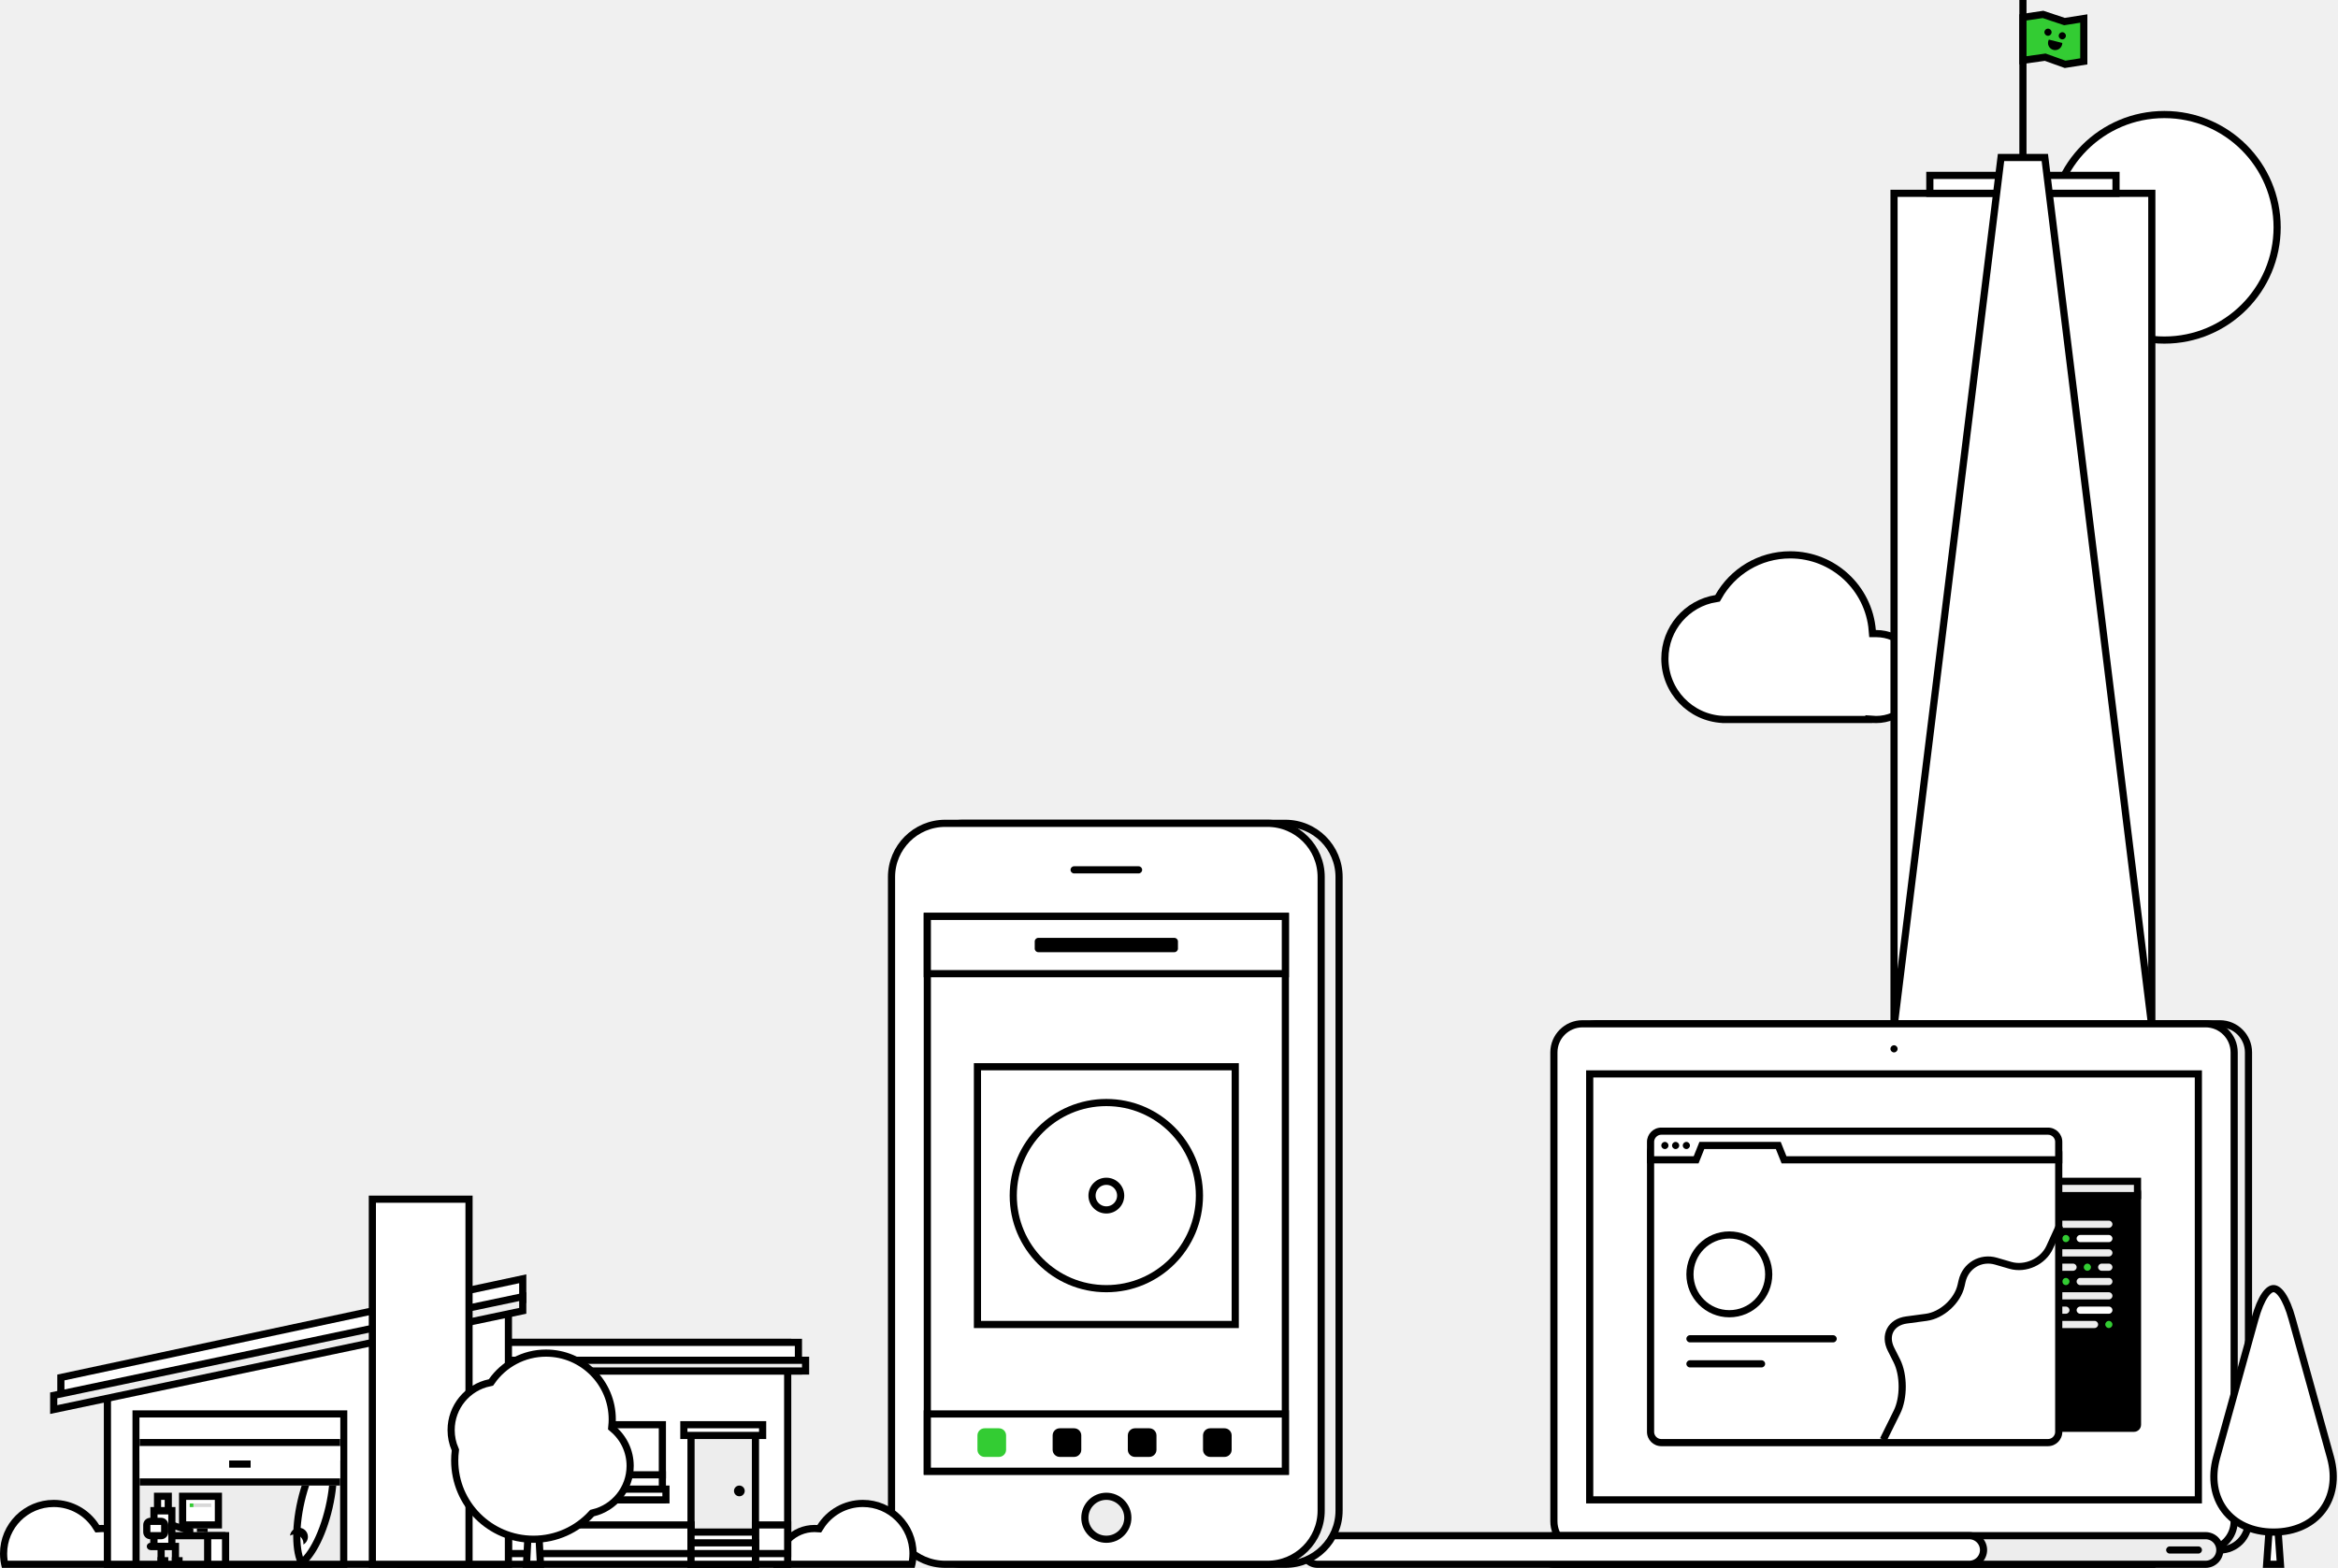
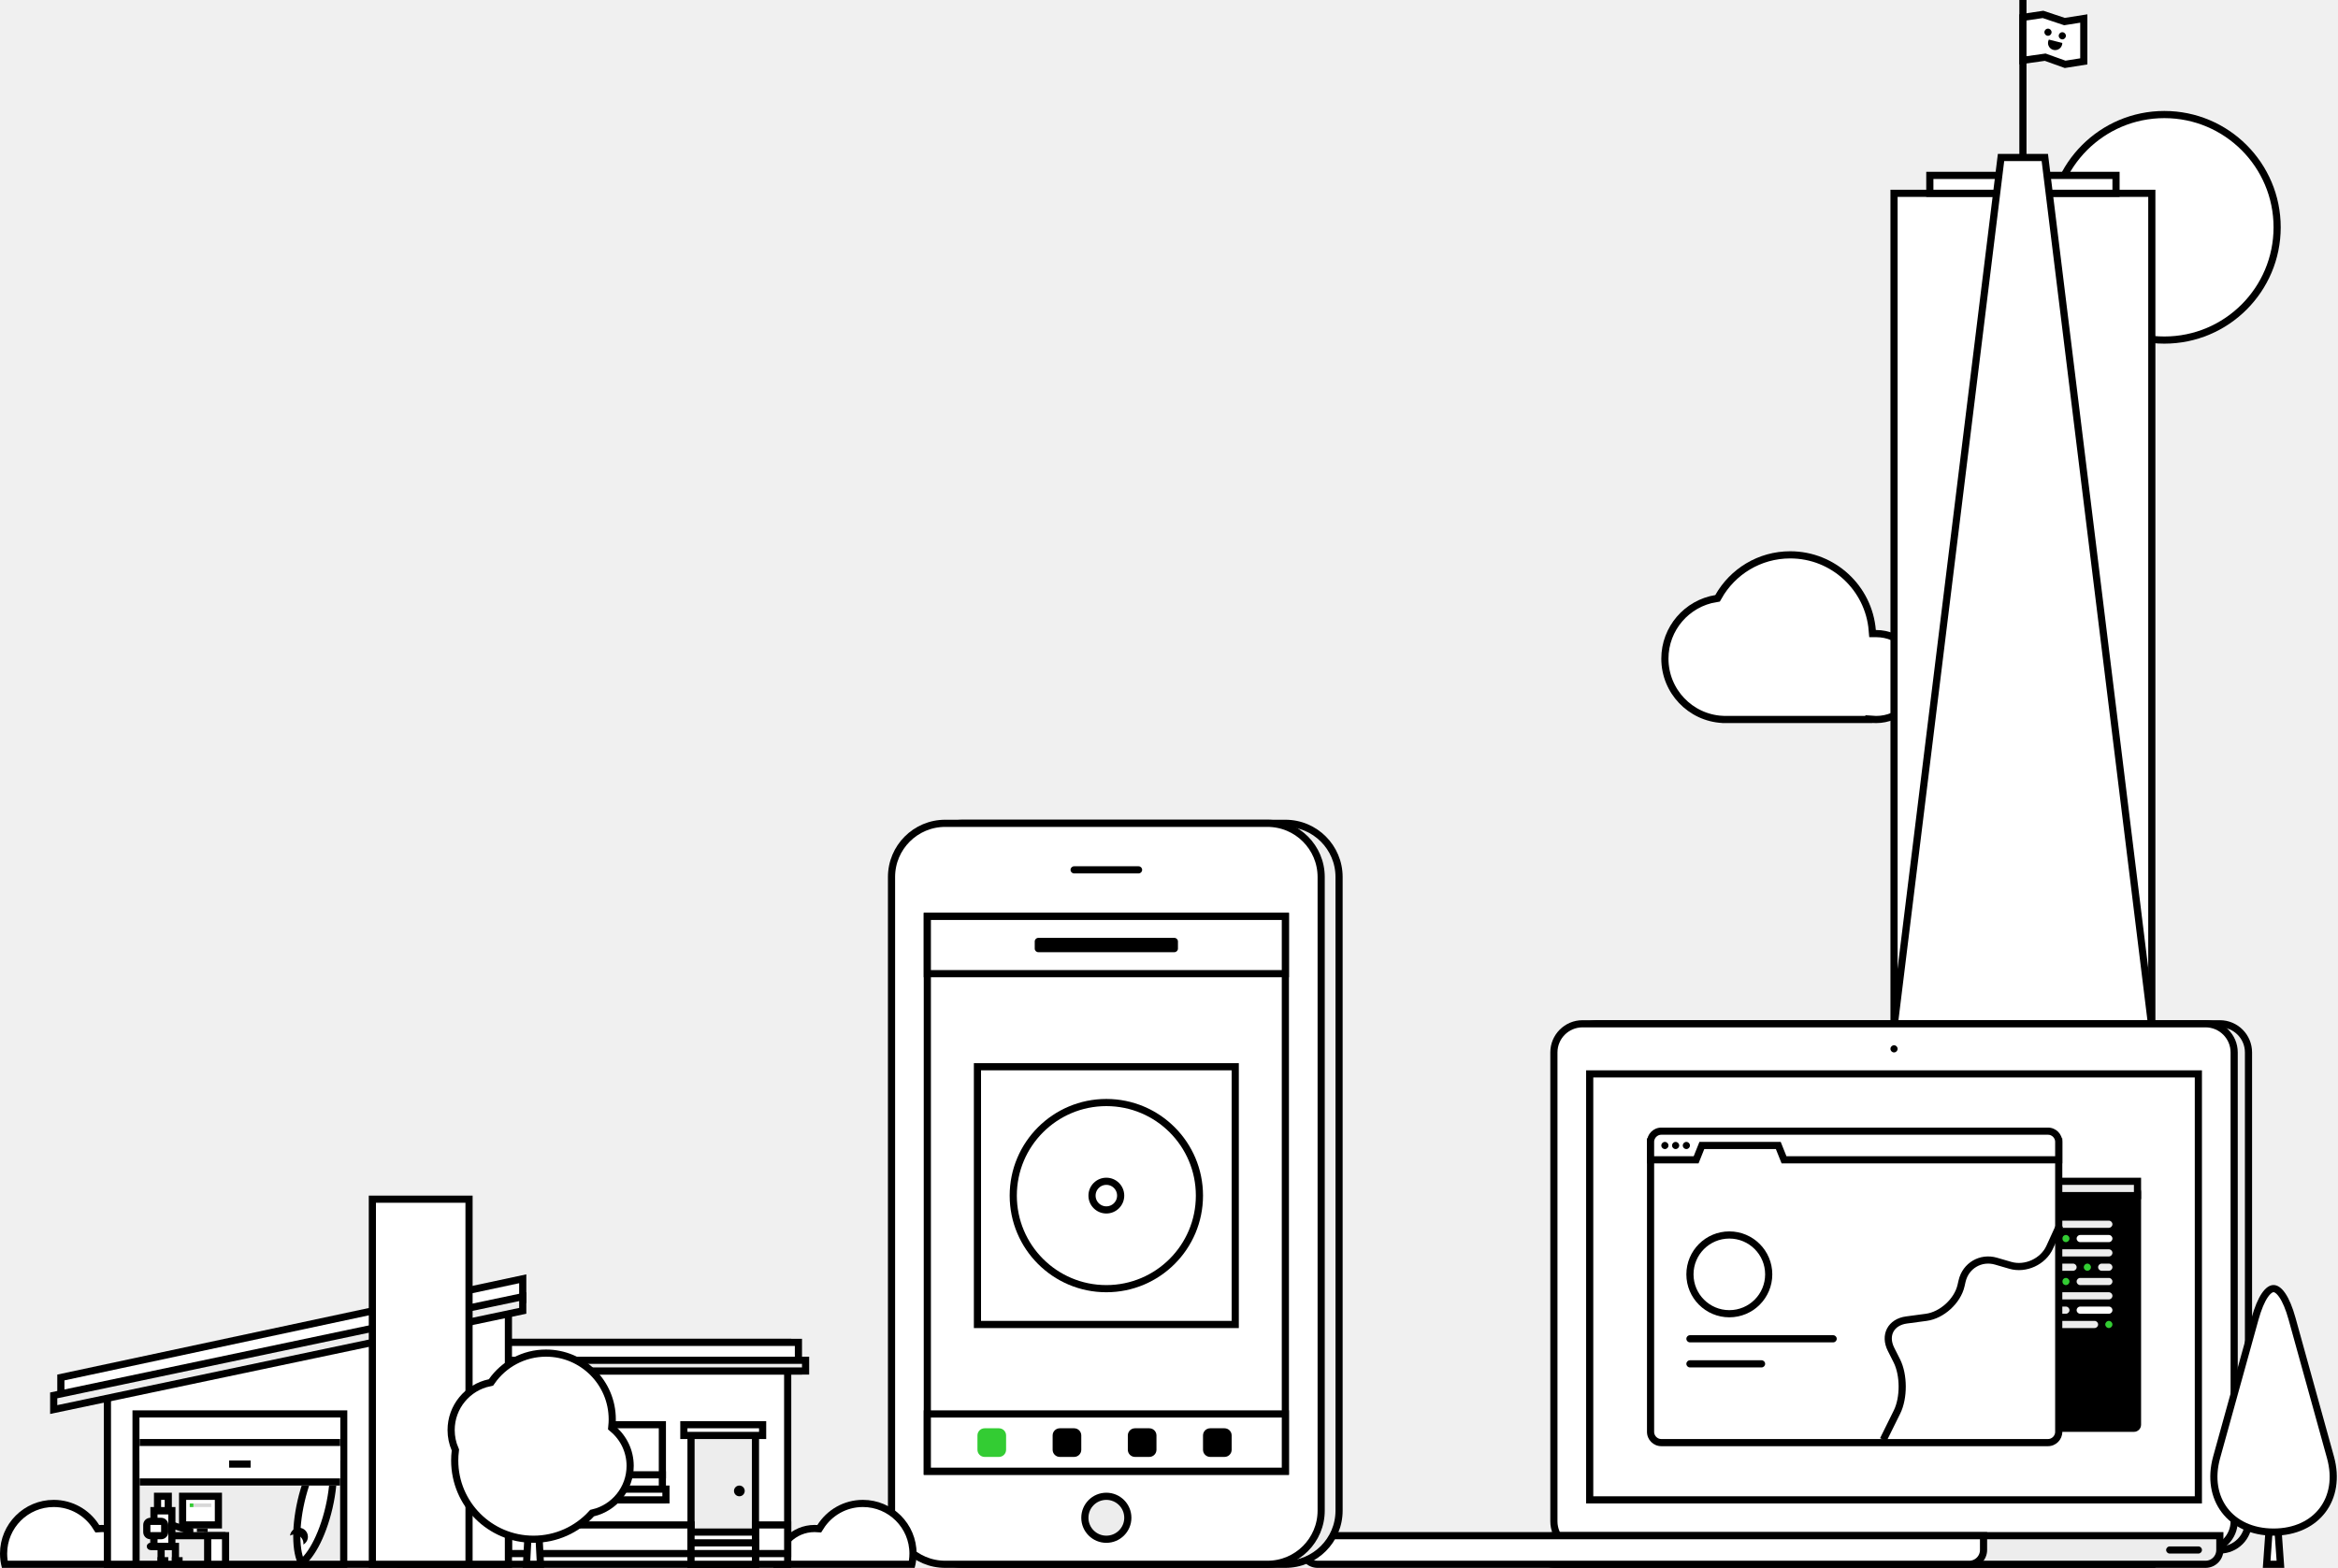
<svg xmlns="http://www.w3.org/2000/svg" xmlns:xlink="http://www.w3.org/1999/xlink" width="653px" height="438px" viewBox="0 0 653 438" version="1.1">
  <defs>
    <circle id="path-1" cx="604.5" cy="63.5" r="32.5" />
    <mask id="mask-2" maskContentUnits="userSpaceOnUse" maskUnits="objectBoundingBox" x="0" y="0" width="65" height="65" fill="white">
      <use xlink:href="#path-1" />
    </mask>
    <path d="M481,201.973 C471.524,201.454 464,193.606 464,184 C464,175.055 470.525,167.633 479.076,166.236 C483.191,158.933 491.019,154 500,154 C512.581,154 522.902,163.681 523.918,176 C523.945,176 523.973,176 524,176 C531.18,176 537,181.82 537,189 C537,196.18 531.18,202 524,202 C523.664,202 523.33,201.987 523,201.962 L523,202 L481,202 L481,201.973 Z" id="path-3" />
    <mask id="mask-4" maskContentUnits="userSpaceOnUse" maskUnits="objectBoundingBox" x="0" y="0" width="73" height="48" fill="white">
      <use xlink:href="#path-3" />
    </mask>
    <rect id="path-5" x="10" y="53" width="74" height="385" />
    <mask id="mask-6" maskContentUnits="userSpaceOnUse" maskUnits="objectBoundingBox" x="0" y="0" width="74" height="385" fill="white">
      <use xlink:href="#path-5" />
    </mask>
    <rect id="path-7" x="20" y="48" width="54" height="7" />
    <mask id="mask-8" maskContentUnits="userSpaceOnUse" maskUnits="objectBoundingBox" x="0" y="0" width="54" height="7" fill="white">
      <use xlink:href="#path-7" />
    </mask>
    <rect id="path-9" x="46" y="0" width="2" height="50" />
    <mask id="mask-10" maskContentUnits="userSpaceOnUse" maskUnits="objectBoundingBox" x="0" y="0" width="2" height="50" fill="white">
      <use xlink:href="#path-9" />
    </mask>
    <polygon id="path-11" points="46 4 52.309 3 57.881 5 65 4 65 18 58.291 19 52.309 17 46 18" />
    <mask id="mask-12" maskContentUnits="userSpaceOnUse" maskUnits="objectBoundingBox" x="0" y="0" width="19" height="16" fill="white">
      <use xlink:href="#path-11" />
    </mask>
    <polygon id="path-13" points="40 43 54 43 94 368 0 368" />
    <mask id="mask-14" maskContentUnits="userSpaceOnUse" maskUnits="objectBoundingBox" x="0" y="0" width="94" height="325" fill="white">
      <use xlink:href="#path-13" />
    </mask>
    <rect id="path-15" x="74" y="0" width="192" height="149" rx="9" />
    <mask id="mask-16" maskContentUnits="userSpaceOnUse" maskUnits="objectBoundingBox" x="0" y="0" width="192" height="149" fill="white">
      <use xlink:href="#path-15" />
    </mask>
    <rect id="path-17" x="70" y="0" width="192" height="149" rx="9" />
    <mask id="mask-18" maskContentUnits="userSpaceOnUse" maskUnits="objectBoundingBox" x="0" y="0" width="192" height="149" fill="white">
      <use xlink:href="#path-17" />
    </mask>
    <rect id="path-19" x="80" y="14" width="172" height="121" />
    <mask id="mask-20" maskContentUnits="userSpaceOnUse" maskUnits="objectBoundingBox" x="0" y="0" width="172" height="121" fill="white">
      <use xlink:href="#path-19" />
    </mask>
    <rect id="path-21" x="0" y="2" width="76" height="69" rx="2" />
    <mask id="mask-22" maskContentUnits="userSpaceOnUse" maskUnits="objectBoundingBox" x="0" y="0" width="76" height="69" fill="white">
      <use xlink:href="#path-21" />
    </mask>
    <rect id="path-23" x="0" y="0" width="76" height="6" />
    <mask id="mask-24" maskContentUnits="userSpaceOnUse" maskUnits="objectBoundingBox" x="0" y="0" width="76" height="6" fill="white">
      <use xlink:href="#path-23" />
    </mask>
-     <rect id="path-25" x="0" y="3" width="116" height="86" rx="4" />
+     <path d="M0,3 L116,3 L116,84.996 C116,87.207 114.201,89 112.007,89 L3.993,89 C1.788,89 0,87.204 0,84.996 L0,3 Z" id="path-25" />
    <mask id="mask-26" maskContentUnits="userSpaceOnUse" maskUnits="objectBoundingBox" x="0" y="0" width="116" height="86" fill="white">
      <use xlink:href="#path-25" />
    </mask>
    <circle id="path-27" cx="23" cy="41" r="12" />
    <mask id="mask-28" maskContentUnits="userSpaceOnUse" maskUnits="objectBoundingBox" x="0" y="0" width="24" height="24" fill="white">
      <use xlink:href="#path-27" />
    </mask>
    <path d="M37.6,10 L116,10 L116,4.01 C116,1.788 114.212,0 112.007,0 L3.993,0 C1.799,0 0,1.795 0,4.01 L0,10 L14.4,10 L16,6 L36,6 L37.6,10 Z" id="path-29" />
    <mask id="mask-30" maskContentUnits="userSpaceOnUse" maskUnits="objectBoundingBox" x="0" y="0" width="116" height="10" fill="white">
      <use xlink:href="#path-29" />
    </mask>
-     <rect id="path-31" x="66" y="143" width="192" height="10" rx="5" />
+     <path d="M66,148 C66,145.239 68.239,143 71,143 L258,143 L258,148 C258,150.761 255.761,153 253,153 L71,153 C68.239,153 66,150.756 66,148 Z" id="path-31" />
    <mask id="mask-32" maskContentUnits="userSpaceOnUse" maskUnits="objectBoundingBox" x="0" y="0" width="192" height="10" fill="white">
      <use xlink:href="#path-31" />
    </mask>
    <rect id="path-33" x="242" y="147" width="10" height="2" rx="1" />
    <mask id="mask-34" maskContentUnits="userSpaceOnUse" maskUnits="objectBoundingBox" x="0" y="0" width="10" height="2" fill="white">
      <use xlink:href="#path-33" />
    </mask>
-     <rect id="path-35" x="0" y="143" width="192" height="10" rx="5" />
+     <path d="M0,143 L192,143 L192,148 C192,150.761 189.761,153 187,153 L5,153 C2.239,153 0,150.756 0,148 L0,143 Z" id="path-35" />
    <mask id="mask-36" maskContentUnits="userSpaceOnUse" maskUnits="objectBoundingBox" x="0" y="0" width="192" height="10" fill="white">
      <use xlink:href="#path-35" />
    </mask>
    <rect id="path-37" x="5" y="0" width="122" height="209" rx="16" />
    <mask id="mask-38" maskContentUnits="userSpaceOnUse" maskUnits="objectBoundingBox" x="0" y="0" width="122" height="209" fill="white">
      <use xlink:href="#path-37" />
    </mask>
    <rect id="path-39" x="0" y="0" width="122" height="209" rx="16" />
    <mask id="mask-40" maskContentUnits="userSpaceOnUse" maskUnits="objectBoundingBox" x="0" y="0" width="122" height="209" fill="white">
      <use xlink:href="#path-39" />
    </mask>
    <rect id="path-41" x="51" y="13" width="20" height="2" rx="1" />
    <mask id="mask-42" maskContentUnits="userSpaceOnUse" maskUnits="objectBoundingBox" x="0" y="0" width="20" height="2" fill="white">
      <use xlink:href="#path-41" />
    </mask>
    <circle id="path-43" cx="61" cy="195" r="7" />
    <mask id="mask-44" maskContentUnits="userSpaceOnUse" maskUnits="objectBoundingBox" x="0" y="0" width="14" height="14" fill="white">
      <use xlink:href="#path-43" />
    </mask>
    <rect id="path-45" x="10" y="26" width="102" height="157" />
    <mask id="mask-46" maskContentUnits="userSpaceOnUse" maskUnits="objectBoundingBox" x="0" y="0" width="102" height="157" fill="white">
      <use xlink:href="#path-45" />
    </mask>
    <rect id="path-47" x="24" y="68" width="74" height="74" />
    <mask id="mask-48" maskContentUnits="userSpaceOnUse" maskUnits="objectBoundingBox" x="0" y="0" width="74" height="74" fill="white">
      <use xlink:href="#path-47" />
    </mask>
    <circle id="path-49" cx="61" cy="105" r="27" />
    <mask id="mask-50" maskContentUnits="userSpaceOnUse" maskUnits="objectBoundingBox" x="0" y="0" width="54" height="54" fill="white">
      <use xlink:href="#path-49" />
    </mask>
    <circle id="path-51" cx="61" cy="105" r="5" />
    <mask id="mask-52" maskContentUnits="userSpaceOnUse" maskUnits="objectBoundingBox" x="0" y="0" width="10" height="10" fill="white">
      <use xlink:href="#path-51" />
    </mask>
    <rect id="path-53" x="10" y="165" width="102" height="18" />
    <mask id="mask-54" maskContentUnits="userSpaceOnUse" maskUnits="objectBoundingBox" x="0" y="0" width="102" height="18" fill="white">
      <use xlink:href="#path-53" />
    </mask>
    <rect id="path-55" x="10" y="26" width="102" height="18" />
    <mask id="mask-56" maskContentUnits="userSpaceOnUse" maskUnits="objectBoundingBox" x="0" y="0" width="102" height="18" fill="white">
      <use xlink:href="#path-55" />
    </mask>
    <path d="M216.539,19 C216.188,17.727 216,16.385 216,15 C216,6.716 222.716,0 231,0 C236.354,0 241.054,2.806 243.708,7.027 C243.97,7.009 244.234,7 244.5,7 C250.851,7 256,12.149 256,18.5 C256,18.668 255.996,18.834 255.989,19 L216.539,19 Z" id="path-57" />
    <mask id="mask-58" maskContentUnits="userSpaceOnUse" maskUnits="objectBoundingBox" x="0" y="0" width="40" height="19" fill="white">
      <use xlink:href="#path-57" />
    </mask>
    <path d="M0.539,19 C0.188,17.727 0,16.385 0,15 C0,6.716 6.716,0 15,0 C20.354,0 25.054,2.806 27.708,7.027 C27.97,7.009 28.234,7 28.5,7 C34.851,7 40,12.149 40,18.5 C40,18.668 39.996,18.834 39.989,19 L0.539,19 Z" id="path-59" />
    <mask id="mask-60" maskContentUnits="userSpaceOnUse" maskUnits="objectBoundingBox" x="0" y="0" width="40" height="19" fill="white">
      <use xlink:href="#path-59" />
    </mask>
    <rect id="path-61" x="97" y="40" width="110" height="64" />
    <mask id="mask-62" maskContentUnits="userSpaceOnUse" maskUnits="objectBoundingBox" x="0" y="0" width="110" height="64" fill="white">
      <use xlink:href="#path-61" />
    </mask>
    <rect id="path-63" x="178" y="64" width="20" height="40" />
    <mask id="mask-64" maskContentUnits="userSpaceOnUse" maskUnits="objectBoundingBox" x="0" y="0" width="20" height="40" fill="white">
      <use xlink:href="#path-63" />
    </mask>
    <rect id="path-65" x="132" y="63" width="40" height="23" />
    <mask id="mask-66" maskContentUnits="userSpaceOnUse" maskUnits="objectBoundingBox" x="0" y="0" width="40" height="23" fill="white">
      <use xlink:href="#path-65" />
    </mask>
    <rect id="path-67" x="149" y="81" width="24" height="5" />
    <mask id="mask-68" maskContentUnits="userSpaceOnUse" maskUnits="objectBoundingBox" x="0" y="0" width="24" height="5" fill="white">
      <use xlink:href="#path-67" />
    </mask>
    <rect id="path-69" x="176" y="63" width="24" height="5" />
    <mask id="mask-70" maskContentUnits="userSpaceOnUse" maskUnits="objectBoundingBox" x="0" y="0" width="24" height="5" fill="white">
      <use xlink:href="#path-69" />
    </mask>
    <rect id="path-71" x="127" y="91" width="53" height="10" />
    <mask id="mask-72" maskContentUnits="userSpaceOnUse" maskUnits="objectBoundingBox" x="0" y="0" width="53" height="10" fill="white">
      <use xlink:href="#path-71" />
    </mask>
    <rect id="path-73" x="196" y="91" width="11" height="10" />
    <mask id="mask-74" maskContentUnits="userSpaceOnUse" maskUnits="objectBoundingBox" x="0" y="0" width="11" height="10" fill="white">
      <use xlink:href="#path-73" />
    </mask>
    <rect id="path-75" x="178" y="93" width="20" height="11" />
    <mask id="mask-76" maskContentUnits="userSpaceOnUse" maskUnits="objectBoundingBox" x="0" y="0" width="20" height="11" fill="white">
      <use xlink:href="#path-75" />
    </mask>
    <rect id="path-77" x="178" y="96" width="20" height="5" />
    <mask id="mask-78" maskContentUnits="userSpaceOnUse" maskUnits="objectBoundingBox" x="0" y="0" width="20" height="5" fill="white">
      <use xlink:href="#path-77" />
    </mask>
    <rect id="path-79" x="97" y="40" width="113" height="10" />
    <mask id="mask-80" maskContentUnits="userSpaceOnUse" maskUnits="objectBoundingBox" x="0" y="0" width="113" height="10" fill="white">
      <use xlink:href="#path-79" />
    </mask>
    <rect id="path-81" x="97" y="45" width="115" height="5" />
    <mask id="mask-82" maskContentUnits="userSpaceOnUse" maskUnits="objectBoundingBox" x="0" y="0" width="115" height="5" fill="white">
      <use xlink:href="#path-81" />
    </mask>
    <polygon id="path-83" points="15 51 129 31 129 104 15 104" />
    <mask id="mask-84" maskContentUnits="userSpaceOnUse" maskUnits="objectBoundingBox" x="0" y="0" width="114" height="73" fill="white">
      <use xlink:href="#path-83" />
    </mask>
    <polygon id="path-85" points="2 50 133 22 133 30 2 58" />
    <mask id="mask-86" maskContentUnits="userSpaceOnUse" maskUnits="objectBoundingBox" x="0" y="0" width="131" height="36" fill="white">
      <use xlink:href="#path-85" />
    </mask>
    <polygon id="path-87" points="0 55 133 27 133 33 0 61" />
    <mask id="mask-88" maskContentUnits="userSpaceOnUse" maskUnits="objectBoundingBox" x="0" y="0" width="133" height="34" fill="white">
      <use xlink:href="#path-87" />
    </mask>
    <rect id="path-89" x="89" y="0" width="29" height="104" />
    <mask id="mask-90" maskContentUnits="userSpaceOnUse" maskUnits="objectBoundingBox" x="0" y="0" width="29" height="104" fill="white">
      <use xlink:href="#path-89" />
    </mask>
    <rect id="path-91" x="0" y="0" width="60" height="44" />
    <mask id="mask-92" maskContentUnits="userSpaceOnUse" maskUnits="objectBoundingBox" x="0" y="0" width="60" height="44" fill="white">
      <use xlink:href="#path-91" />
    </mask>
    <path d="M51,8 C48.109,10.336 46,17.606 46,26.213 C46,34.82 48.109,42.091 51,44.426 C53.891,42.091 56,34.82 56,26.213 C56,17.606 53.891,10.336 51,8 Z" id="path-93" />
    <mask id="mask-94" maskContentUnits="userSpaceOnUse" maskUnits="objectBoundingBox" x="0" y="0" width="10" height="36.426" fill="white">
      <use xlink:href="#path-93" />
    </mask>
    <rect id="path-95" x="10" y="0" width="12" height="10" />
    <mask id="mask-96" maskContentUnits="userSpaceOnUse" maskUnits="objectBoundingBox" x="0" y="0" width="12" height="10" fill="white">
      <use xlink:href="#path-95" />
    </mask>
    <rect id="path-97" x="6" y="11" width="17" height="2" />
    <mask id="mask-98" maskContentUnits="userSpaceOnUse" maskUnits="objectBoundingBox" x="0" y="0" width="17" height="2" fill="white">
      <use xlink:href="#path-97" />
    </mask>
    <rect id="path-99" x="17" y="11" width="7" height="10" />
    <mask id="mask-100" maskContentUnits="userSpaceOnUse" maskUnits="objectBoundingBox" x="0" y="0" width="7" height="10" fill="white">
      <use xlink:href="#path-99" />
    </mask>
    <rect id="path-101" x="2" y="13" width="2" height="2" />
    <mask id="mask-102" maskContentUnits="userSpaceOnUse" maskUnits="objectBoundingBox" x="0" y="0" width="2" height="2" fill="white">
      <use xlink:href="#path-101" />
    </mask>
    <rect id="path-103" x="2" y="4" width="7" height="12" />
    <mask id="mask-104" maskContentUnits="userSpaceOnUse" maskUnits="objectBoundingBox" x="0" y="0" width="7" height="12" fill="white">
      <use xlink:href="#path-103" />
    </mask>
    <rect id="path-105" x="3" y="0" width="5" height="6" />
    <mask id="mask-106" maskContentUnits="userSpaceOnUse" maskUnits="objectBoundingBox" x="0" y="0" width="5" height="6" fill="white">
      <use xlink:href="#path-105" />
    </mask>
    <rect id="path-107" x="0" y="7" width="7" height="6" rx="2" />
    <mask id="mask-108" maskContentUnits="userSpaceOnUse" maskUnits="objectBoundingBox" x="0" y="0" width="7" height="6" fill="white">
      <use xlink:href="#path-107" />
    </mask>
    <rect id="path-109" x="1" y="14" width="8" height="2" rx="1" />
    <mask id="mask-110" maskContentUnits="userSpaceOnUse" maskUnits="objectBoundingBox" x="0" y="0" width="8" height="2" fill="white">
      <use xlink:href="#path-109" />
    </mask>
    <polygon id="path-111" points="23 54 25 54 27 92 21 92" />
    <mask id="mask-112" maskContentUnits="userSpaceOnUse" maskUnits="objectBoundingBox" x="0" y="0" width="6" height="38" fill="white">
      <use xlink:href="#path-111" />
    </mask>
    <path d="M1.168,59.21 C1.057,60.124 1,61.056 1,62 C1,74.703 11.297,85 24,85 C30.683,85 36.7,82.15 40.902,77.599 C47.269,76.068 52,70.336 52,63.5 C52,59.08 50.022,55.121 46.903,52.461 C46.967,51.816 47,51.162 47,50.5 C47,39.73 38.27,31 27.5,31 C20.897,31 15.06,34.282 11.532,39.304 C4.948,40.673 0,46.509 0,53.5 C0,55.527 0.416,57.458 1.168,59.21 Z" id="path-113" />
    <mask id="mask-114" maskContentUnits="userSpaceOnUse" maskUnits="objectBoundingBox" x="0" y="0" width="52" height="54" fill="white">
      <use xlink:href="#path-113" />
    </mask>
    <polygon id="path-115" points="509 64 511 64 513 92 507 92" />
    <mask id="mask-116" maskContentUnits="userSpaceOnUse" maskUnits="objectBoundingBox" x="0" y="0" width="6" height="28" fill="white">
      <use xlink:href="#path-115" />
    </mask>
    <path d="M503.859,22.161 C507.251,9.922 512.751,9.929 516.141,22.161 L526.859,60.839 C530.251,73.078 522.705,83 510,83 L510,83 C497.297,83 489.751,73.071 493.141,60.839 L503.859,22.161 Z" id="path-117" />
    <mask id="mask-118" maskContentUnits="userSpaceOnUse" maskUnits="objectBoundingBox" x="0" y="0" width="46" height="83" fill="white">
      <use xlink:href="#path-117" />
    </mask>
  </defs>
  <g id="home" stroke="none" stroke-width="1" fill="none" fill-rule="evenodd">
-     <g transform="translate(-555, -267)" id="illustration">
+     <g transform="translate(-555, -267)" id="illustration-export">
      <g transform="translate(555, 267)">
        <use id="sund" stroke="#000000" mask="url(#mask-2)" stroke-width="4" fill="#FFFFFF" xlink:href="#path-1" />
        <use id="cloud" stroke="#000000" mask="url(#mask-4)" stroke-width="4" fill="#FFFFFF" xlink:href="#path-3" />
        <g id="building" transform="translate(518, 0)">
          <use id="Rectangle-16" stroke="#000000" mask="url(#mask-6)" stroke-width="4" fill="#FFFFFF" xlink:href="#path-5" />
          <use id="Rectangle-16" stroke="#000000" mask="url(#mask-8)" stroke-width="4" fill="#FFFFFF" transform="translate(47, 51.5) scale(1, -1) translate(-47, -51.5) " xlink:href="#path-7" />
          <use id="Rectangle-16" stroke="#000000" mask="url(#mask-10)" stroke-width="4" fill="#FFFFFF" transform="translate(47, 25) scale(1, -1) translate(-47, -25) " xlink:href="#path-9" />
-           <use id="Rectangle-16" stroke="#000000" mask="url(#mask-12)" stroke-width="4" fill="#33CC33" transform="translate(55.5, 11) scale(-1, -1) translate(-55.5, -11) " xlink:href="#path-11" />
+           <use id="Rectangle-16" stroke="#000000" mask="url(#mask-12)" stroke-width="4" fill="#FFFFFF" transform="translate(55.5, 11) scale(-1, -1) translate(-55.5, -11) " xlink:href="#path-11" />
          <circle id="Oval-9" fill="#000000" cx="54" cy="9" r="1" />
          <circle id="Oval-9" fill="#000000" cx="58" cy="10" r="1" />
          <path d="M58,12 C58,13.105 57.105,14 56,14 C54.895,14 54,13.105 54,12 C54,11.66 54.085,11.339 54.235,11.059 L58,12 Z" id="Combined-Shape" fill="#000000" />
          <use id="Rectangle-16" stroke="#000000" mask="url(#mask-14)" stroke-width="4" fill="#FFFFFF" xlink:href="#path-13" />
        </g>
        <g id="macbook" transform="translate(363, 285)">
          <use id="iphone" stroke="#000000" mask="url(#mask-16)" stroke-width="4" fill="#EDEDED" xlink:href="#path-15" />
          <use id="iphone" stroke="#000000" mask="url(#mask-18)" stroke-width="4" fill="#FFFFFF" xlink:href="#path-17" />
          <circle id="Oval-10" fill="#000000" cx="166" cy="8" r="1" />
          <use id="Rectangle" stroke="#000000" mask="url(#mask-20)" stroke-width="4" fill="#FFFFFF" xlink:href="#path-19" />
          <g id="terminal" transform="translate(159, 44)">
            <use id="Rectangle-15" stroke="#000000" mask="url(#mask-22)" stroke-width="4" fill="#000000" xlink:href="#path-21" />
            <g id="Group-4" transform="translate(42, 12)">
              <rect id="Rectangle-18" fill="#EDEDED" x="9" y="0" width="17" height="2" rx="1" />
              <rect id="Rectangle-18" fill="#EDEDED" x="6" y="8" width="20" height="2" rx="1" />
              <rect id="Rectangle-18" fill="#EDEDED" x="6" y="12" width="10" height="2" rx="1" />
              <rect id="Rectangle-18" fill="#FFFFFF" x="16" y="4" width="10" height="2" rx="1" />
              <rect id="Rectangle-18" fill="#EDEDED" x="0" y="4" width="10" height="2" rx="1" />
              <rect id="Rectangle-18" fill="#33CC33" x="12" y="4" width="2" height="2" rx="1" />
              <rect id="Rectangle-18" fill="#33CC33" x="18" y="12" width="2" height="2" rx="1" />
              <rect id="Rectangle-18" fill="#EDEDED" x="22" y="12" width="4" height="2" rx="1" />
            </g>
            <g id="Group-4" transform="translate(57, 35) scale(-1, -1) translate(-57, -35) translate(46, 28)">
              <rect id="Rectangle-18" fill="#EDEDED" x="4" y="0" width="17" height="2" rx="1" />
              <rect id="Rectangle-18" fill="#EDEDED" x="0" y="8" width="20" height="2" rx="1" />
              <rect id="Rectangle-18" fill="#EDEDED" x="0" y="12" width="10" height="2" rx="1" />
              <rect id="Rectangle-18" fill="#EDEDED" x="12" y="4" width="10" height="2" rx="1" />
              <rect id="Rectangle-18" fill="#FFFFFF" x="0" y="4" width="10" height="2" rx="1" />
              <rect id="Rectangle-18" fill="#33CC33" x="0" y="0" width="2" height="2" rx="1" />
              <rect id="Rectangle-18" fill="#33CC33" x="12" y="12" width="2" height="2" rx="1" />
              <rect id="Rectangle-18" fill="#EDEDED" x="16" y="12" width="4" height="2" rx="1" />
            </g>
            <use id="Rectangle-15" stroke="#000000" mask="url(#mask-24)" stroke-width="4" fill="#EDEDED" xlink:href="#path-23" />
          </g>
          <g id="Group-3" transform="translate(97, 30)">
-             <use id="Rectangle-13" stroke="#000000" mask="url(#mask-26)" stroke-width="4" fill="#FFFFFF" xlink:href="#path-25" />
+             <use id="Combined-Shape" stroke="#000000" mask="url(#mask-26)" stroke-width="4" fill="#FFFFFF" xlink:href="#path-25" />
            <path d="M66,87.203 L69.828,79.462 C71.788,75.501 71.761,69.083 69.781,65.154 L68.164,61.943 C66.178,58.002 68.119,54.331 72.49,53.744 L78.002,53.005 C82.377,52.418 86.727,48.448 87.714,44.152 L88.009,42.869 C88.998,38.567 93.237,36.08 97.477,37.314 L101.477,38.478 C105.717,39.712 110.642,37.449 112.471,33.437 L115.27,27.299" id="Path-3" stroke="#000000" stroke-width="2" />
            <rect id="Rectangle-21" fill="#000000" x="11" y="58" width="42" height="2" rx="1" />
            <rect id="Rectangle-21" fill="#000000" x="11" y="65" width="22" height="2" rx="1" />
            <use id="Oval-13" stroke="#000000" mask="url(#mask-28)" stroke-width="4" fill="#FFFFFF" xlink:href="#path-27" />
            <use id="Combined-Shape" stroke="#000000" mask="url(#mask-30)" stroke-width="4" fill="#FFFFFF" xlink:href="#path-29" />
            <circle id="Oval-8" fill="#000000" cx="5" cy="5" r="1" />
            <circle id="Oval-8" fill="#000000" cx="8" cy="5" r="1" />
            <circle id="Oval-8" fill="#000000" cx="11" cy="5" r="1" />
          </g>
-           <use id="iphone" stroke="#000000" mask="url(#mask-32)" stroke-width="4" fill="#EDEDED" xlink:href="#path-31" />
+           <use id="Combined-Shape" stroke="#000000" mask="url(#mask-32)" stroke-width="4" fill="#EDEDED" xlink:href="#path-31" />
          <use id="Rectangle-2" stroke="#000000" mask="url(#mask-34)" stroke-width="2" fill="#D8D8D8" xlink:href="#path-33" />
-           <use id="iphone" stroke="#000000" mask="url(#mask-36)" stroke-width="4" fill="#FFFFFF" xlink:href="#path-35" />
+           <use id="Combined-Shape" stroke="#000000" mask="url(#mask-36)" stroke-width="4" fill="#FFFFFF" xlink:href="#path-35" />
        </g>
        <g id="iphone" transform="translate(248, 229)">
          <use stroke="#000000" mask="url(#mask-38)" stroke-width="4" fill="#EDEDED" xlink:href="#path-37" />
          <use stroke="#000000" mask="url(#mask-40)" stroke-width="4" fill="#FFFFFF" xlink:href="#path-39" />
          <use id="Rectangle-2" stroke="#000000" mask="url(#mask-42)" stroke-width="2" fill="#D8D8D8" xlink:href="#path-41" />
          <use id="Oval-2" stroke="#000000" mask="url(#mask-44)" stroke-width="4" fill="#EDEDED" xlink:href="#path-43" />
          <use id="Rectangle" stroke="#000000" mask="url(#mask-46)" stroke-width="4" fill="#FFFFFF" xlink:href="#path-45" />
          <use id="Rectangle" stroke="#000000" mask="url(#mask-48)" stroke-width="4" fill="#FFFFFF" xlink:href="#path-47" />
          <use id="Oval-13" stroke="#000000" mask="url(#mask-50)" stroke-width="4" fill="#FFFFFF" xlink:href="#path-49" />
          <use id="Oval-13" stroke="#000000" mask="url(#mask-52)" stroke-width="4" fill="#FFFFFF" xlink:href="#path-51" />
          <use id="Rectangle" stroke="#000000" mask="url(#mask-54)" stroke-width="4" fill="#FFFFFF" xlink:href="#path-53" />
          <rect id="Rectangle-22" fill="#33CC33" x="25" y="170" width="8" height="8" rx="2" />
          <rect id="Rectangle-22" fill="#000000" x="46" y="170" width="8" height="8" rx="2" />
          <rect id="Rectangle-22" fill="#000000" x="67" y="170" width="8" height="8" rx="2" />
          <rect id="Rectangle-22" fill="#000000" x="88" y="170" width="8" height="8" rx="2" />
          <use id="Rectangle" stroke="#000000" mask="url(#mask-56)" stroke-width="4" fill="#FFFFFF" xlink:href="#path-55" />
          <rect id="Rectangle-2" fill="#000000" x="41" y="33" width="40" height="4" rx="1" />
        </g>
        <g id="trees" transform="translate(0, 419)" stroke="#000000" stroke-width="4" fill="#FFFFFF">
          <use id="Combined-Shape" mask="url(#mask-58)" transform="translate(236, 9.5) scale(-1, 1) translate(-236, -9.5) " xlink:href="#path-57" />
          <use id="Combined-Shape" mask="url(#mask-60)" xlink:href="#path-59" />
        </g>
        <g id="garage" transform="translate(14, 334)">
          <use id="Rectangle-7" stroke="#000000" mask="url(#mask-62)" stroke-width="4" fill="#FFFFFF" xlink:href="#path-61" />
          <use id="Rectangle-7" stroke="#000000" mask="url(#mask-64)" stroke-width="4" fill="#EDEDED" xlink:href="#path-63" />
          <use id="Rectangle-7" stroke="#000000" mask="url(#mask-66)" stroke-width="4" fill="#FFFFFF" xlink:href="#path-65" />
          <use id="Rectangle-7" stroke="#000000" mask="url(#mask-68)" stroke-width="4" fill="#FFFFFF" xlink:href="#path-67" />
          <rect id="Rectangle-7" fill="#000000" x="148" y="77" width="24" height="2" />
          <use id="Rectangle-7" stroke="#000000" mask="url(#mask-70)" stroke-width="4" fill="#FFFFFF" xlink:href="#path-69" />
          <circle id="Oval-7" fill="#000000" cx="192.5" cy="82.5" r="1.5" />
          <use id="Rectangle-7" stroke="#000000" mask="url(#mask-72)" stroke-width="4" fill="#FFFFFF" transform="translate(153.5, 96) scale(-1, 1) translate(-153.5, -96) " xlink:href="#path-71" />
          <use id="Rectangle-7" stroke="#000000" mask="url(#mask-74)" stroke-width="4" fill="#FFFFFF" transform="translate(201.5, 96) scale(-1, 1) translate(-201.5, -96) " xlink:href="#path-73" />
          <use id="Rectangle-7" stroke="#000000" mask="url(#mask-76)" stroke-width="4" fill="#FFFFFF" xlink:href="#path-75" />
          <use id="Rectangle-7" stroke="#000000" mask="url(#mask-78)" stroke-width="4" fill="#FFFFFF" xlink:href="#path-77" />
          <use id="Rectangle-7" stroke="#000000" mask="url(#mask-80)" stroke-width="4" fill="#FFFFFF" xlink:href="#path-79" />
          <use id="Rectangle-7" stroke="#000000" mask="url(#mask-82)" stroke-width="4" fill="#EDEDED" xlink:href="#path-81" />
          <use id="Rectangle-6" stroke="#000000" mask="url(#mask-84)" stroke-width="4" fill="#FFFFFF" xlink:href="#path-83" />
          <use id="Rectangle-6" stroke="#000000" mask="url(#mask-86)" stroke-width="4" fill="#FFFFFF" xlink:href="#path-85" />
          <use id="Rectangle-6" stroke="#000000" mask="url(#mask-88)" stroke-width="4" fill="#EDEDED" xlink:href="#path-87" />
          <use id="Rectangle-7" stroke="#000000" mask="url(#mask-90)" stroke-width="4" fill="#FFFFFF" xlink:href="#path-89" />
          <g id="door" transform="translate(23, 60)">
            <use id="Rectangle-7" stroke="#000000" mask="url(#mask-92)" stroke-width="4" fill="#EDEDED" xlink:href="#path-91" />
            <use id="Combined-Shape" stroke="#000000" mask="url(#mask-94)" stroke-width="4" fill="#FFFFFF" transform="translate(51, 26.21319) rotate(13) translate(-51, -26.21319) " xlink:href="#path-93" />
            <path d="M47.728,37.481 C48.487,37.05 49,36.234 49,35.298 C49,33.912 47.877,32.789 46.491,32.789 C45.208,32.789 44.149,33.752 44,34.996 C44.365,34.789 44.787,34.67 45.237,34.67 C46.622,34.67 47.746,35.794 47.746,37.179 C47.746,37.282 47.739,37.382 47.728,37.481 Z" id="Combined-Shape" fill="#000000" />
            <g id="Group-5" transform="translate(3, 23)">
              <use id="Rectangle-7" stroke="#000000" mask="url(#mask-96)" stroke-width="4" fill="#FFFFFF" xlink:href="#path-95" />
              <rect id="Rectangle-12" fill="#D8D8D8" x="13" y="3" width="6" height="1" />
              <rect id="Rectangle-10" fill="#33CC33" x="13" y="3" width="1" height="1" />
              <rect id="Rectangle-20" fill="#000000" x="15" y="10" width="3" height="1" />
              <use id="Rectangle-7" stroke="#000000" mask="url(#mask-98)" stroke-width="4" fill="#FFFFFF" xlink:href="#path-97" />
              <use id="Rectangle-7" stroke="#000000" mask="url(#mask-100)" stroke-width="4" fill="#FFFFFF" transform="translate(20.5, 16) scale(1, -1) translate(-20.5, -16) " xlink:href="#path-99" />
              <rect id="Rectangle-19" fill="#000000" x="8" y="14" width="2" height="6" />
              <polygon id="Rectangle-19" fill="#000000" points="8 8 14 10 14 12 8 10" />
              <rect id="Rectangle-19" fill="#000000" x="8" y="18" width="3" height="2" />
              <rect id="Rectangle-19" fill="#000000" x="4" y="14" width="2" height="6" />
              <rect id="Rectangle-19" fill="#000000" x="4" y="18" width="3" height="2" />
              <use id="Rectangle-7" stroke="#000000" mask="url(#mask-102)" stroke-width="4" fill="#FFFFFF" xlink:href="#path-101" />
              <use id="Combined-Shape" stroke="#000000" mask="url(#mask-104)" stroke-width="4" fill="#FFFFFF" xlink:href="#path-103" />
              <use id="Rectangle-7" stroke="#000000" mask="url(#mask-106)" stroke-width="4" fill="#FFFFFF" xlink:href="#path-105" />
              <use id="Rectangle-7" stroke="#000000" mask="url(#mask-108)" stroke-width="4" fill="#FFFFFF" xlink:href="#path-107" />
              <use id="Rectangle-7" stroke="#000000" mask="url(#mask-110)" stroke-width="4" fill="#FFFFFF" xlink:href="#path-109" />
            </g>
            <rect id="Rectangle-8" fill="#FFFFFF" x="2" y="2" width="56" height="12" />
            <rect id="Rectangle-8" fill="#000000" x="2" y="8" width="56" height="2" />
            <rect id="Rectangle-8" fill="#FFFFFF" x="2" y="10" width="56" height="11" />
            <rect id="Rectangle-8" fill="#000000" x="2" y="19" width="56" height="2" />
            <rect id="Rectangle-8" fill="#000000" x="27" y="14" width="6" height="2" />
          </g>
        </g>
        <g id="trees" transform="translate(125, 346)" stroke="#000000" stroke-width="4" fill="#FFFFFF">
          <use id="Rectangle-4" mask="url(#mask-112)" xlink:href="#path-111" />
          <use id="Combined-Shape" mask="url(#mask-114)" xlink:href="#path-113" />
          <use id="Rectangle-4" mask="url(#mask-116)" xlink:href="#path-115" />
          <use id="Triangle" mask="url(#mask-118)" xlink:href="#path-117" />
        </g>
      </g>
    </g>
  </g>
</svg>
